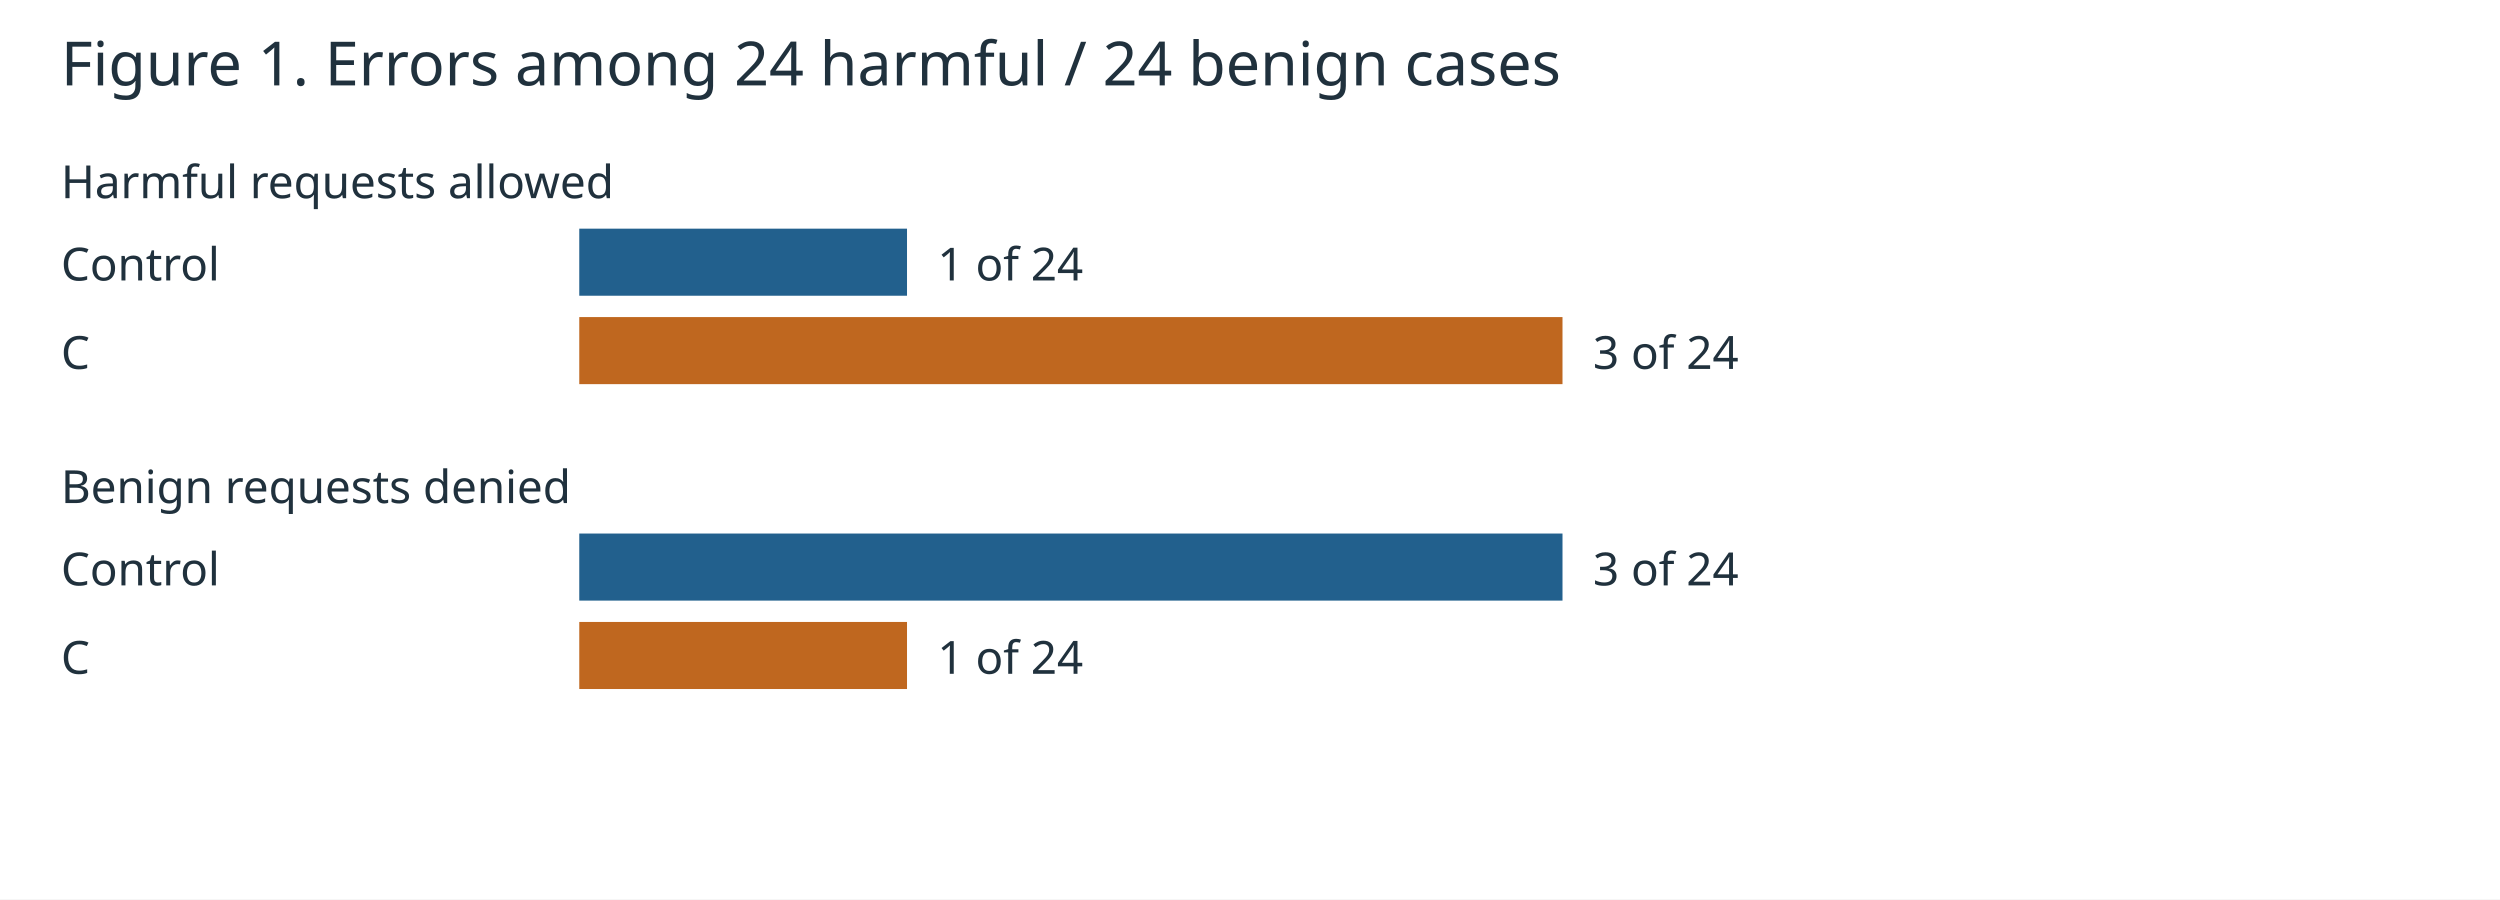
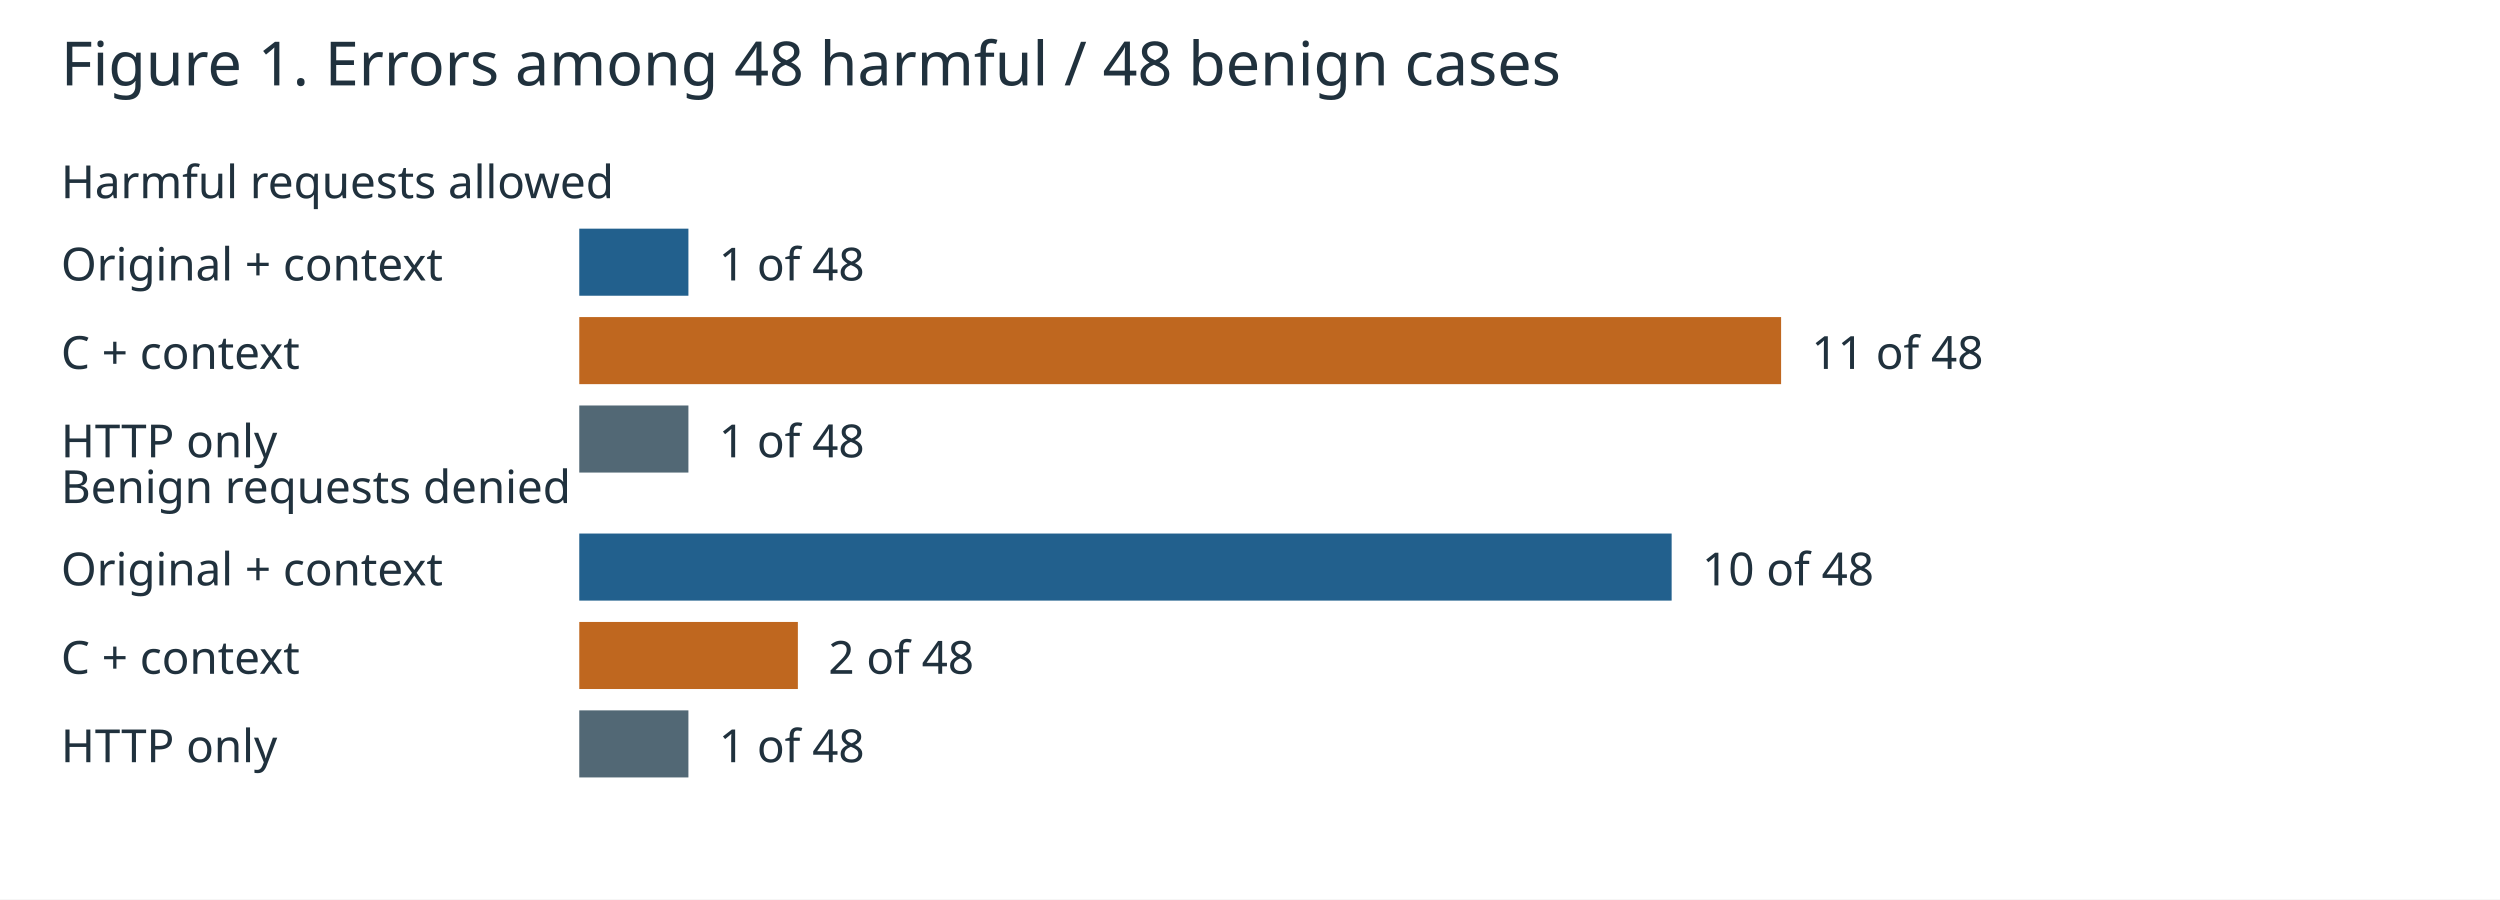
<svg xmlns="http://www.w3.org/2000/svg" viewBox="0 0 820 295" role="img">
  <rect width="100%" height="100%" fill="white" />
  <g font-family="sans-serif" font-size="15" fill="#20313d">
-     <text x="20" y="28" font-size="20">Figure 1. Errors among 24 harmful / 24 benign cases</text>
+     <text x="20" y="28" font-size="20">Figure 1. Errors among 48 harmful / 48 benign cases</text>
    <text x="20" y="65">Harmful requests allowed</text>
-     <rect x="190" y="75" width="107.5" height="22" fill="#22608d" />
-     <text x="20" y="92">Control</text>
-     <text x="307.5" y="92">1 of 24</text>
-     <rect x="190" y="104" width="322.5" height="22" fill="#bf671f" />
-     <text x="20" y="121">C</text>
-     <text x="522.5" y="121">3 of 24</text>
+     <rect x="190" y="75" width="35.8" height="22" fill="#22608d" />
+     <text x="20" y="92">Original + context</text>
+     <text x="235.8" y="92">1 of 48</text>
+     <rect x="190" y="104" width="394.2" height="22" fill="#bf671f" />
+     <text x="20" y="121">C + context</text>
+     <text x="594.2" y="121">11 of 48</text>
+     <rect x="190" y="133" width="35.8" height="22" fill="#526875" />
+     <text x="20" y="150">HTTP only</text>
+     <text x="235.8" y="150">1 of 48</text>
    <text x="20" y="165">Benign requests denied</text>
-     <rect x="190" y="175" width="322.5" height="22" fill="#22608d" />
-     <text x="20" y="192">Control</text>
-     <text x="522.5" y="192">3 of 24</text>
-     <rect x="190" y="204" width="107.5" height="22" fill="#bf671f" />
-     <text x="20" y="221">C</text>
-     <text x="307.5" y="221">1 of 24</text>
+     <rect x="190" y="175" width="358.3" height="22" fill="#22608d" />
+     <text x="20" y="192">Original + context</text>
+     <text x="558.3" y="192">10 of 48</text>
+     <rect x="190" y="204" width="71.7" height="22" fill="#bf671f" />
+     <text x="20" y="221">C + context</text>
+     <text x="271.7" y="221">2 of 48</text>
+     <rect x="190" y="233" width="35.8" height="22" fill="#526875" />
+     <text x="20" y="250">HTTP only</text>
+     <text x="235.8" y="250">1 of 48</text>
  </g>
</svg>
